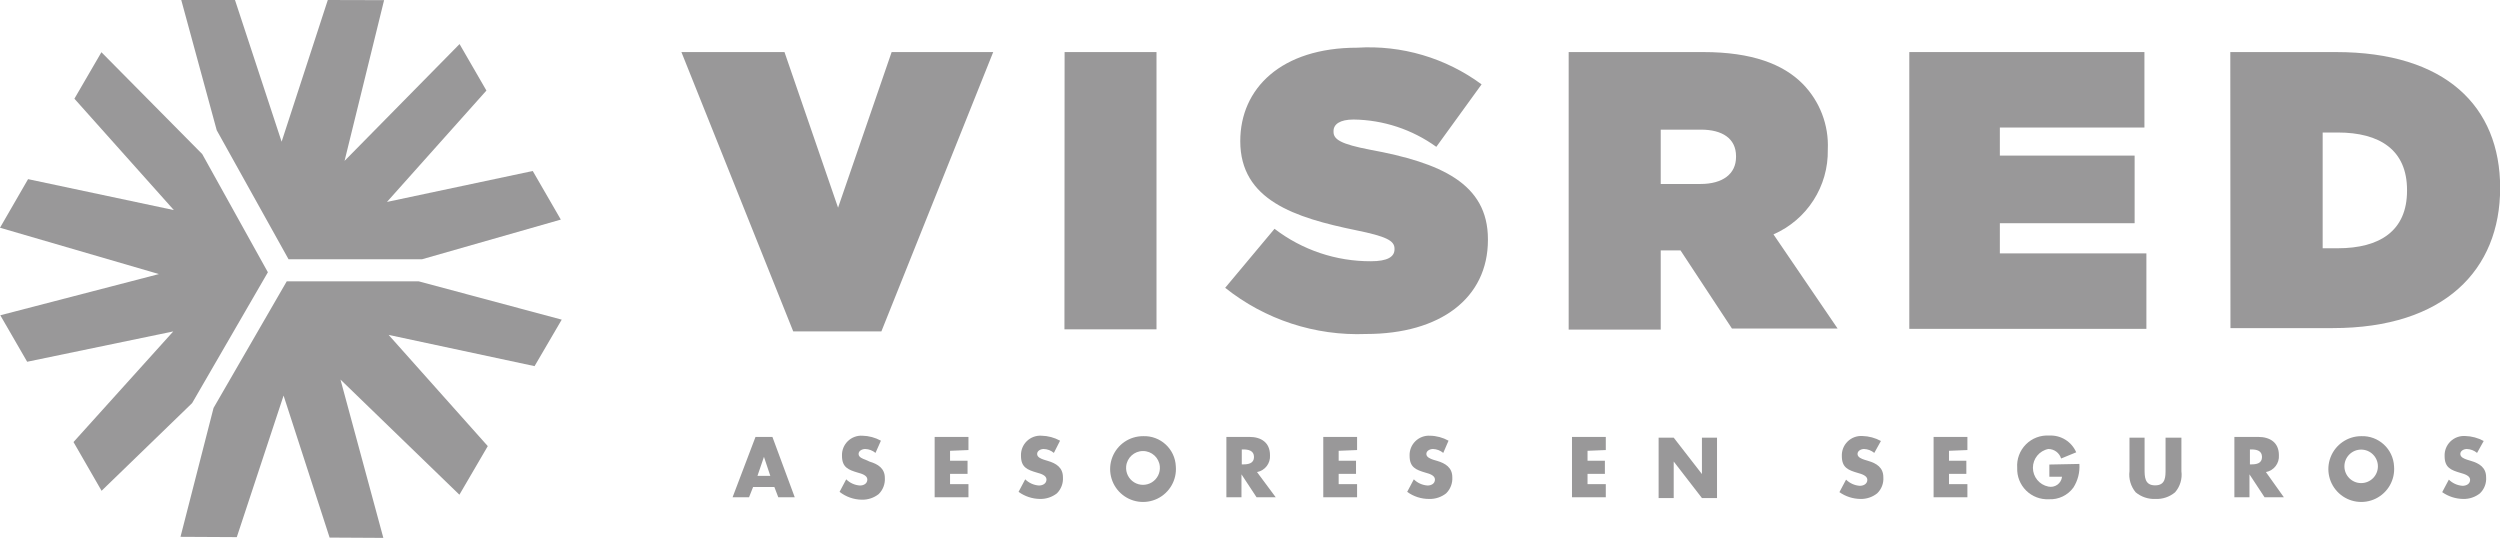
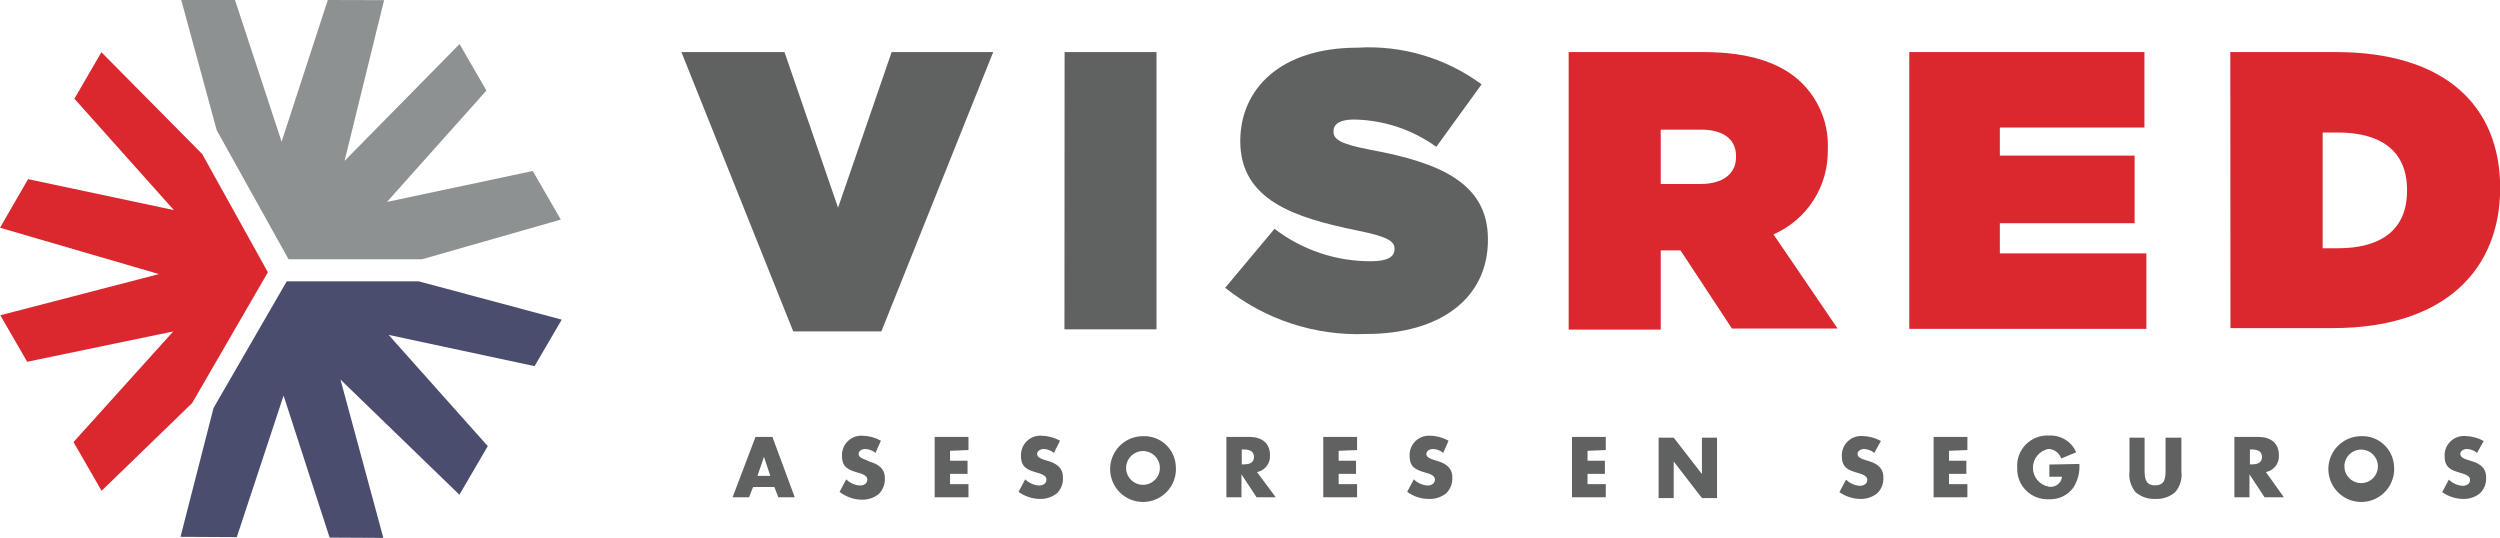
<svg xmlns="http://www.w3.org/2000/svg" id="Layer_1" data-name="Layer 1" viewBox="0 0 165.65 35.64">
  <defs>
-     <style>.cls-1{fill:#999899;}</style>
+     <style>
+     .cls-1{fill:#999899;}
+ 	.st0{fill:#606161;}
+ 	.st1{fill:#DA282E;}
+ 	.st2{fill:#44688D;}
+ 	.st3{fill:none;}
+ 	.st4{fill:#8D9191;}
+ 	.st5{fill:#4A4D6E;}
+ </style>
  </defs>
-   <path class="cls-1" d="M49.52,6.86h6.83L59.9,17.17,63.45,6.86h6.73L62.77,25.37H56.93Z" transform="translate(-4.37 -3.41)" />
-   <path class="cls-1" d="M74.91,6.86H81V25.23h-6.1Z" transform="translate(-4.37 -3.41)" />
-   <path class="cls-1" d="M85.55,22.48l3.27-3.91a10.42,10.42,0,0,0,6.39,2.15c1.09,0,1.56-.29,1.56-.79v-.05c0-.53-.57-.81-2.53-1.21-4.09-.84-7.69-2-7.69-5.91v0c0-3.49,2.71-6.19,7.75-6.19A12.57,12.57,0,0,1,102.54,9l-3,4.14a9.57,9.57,0,0,0-5.48-1.81c-.92,0-1.33.32-1.33.76v.06c0,.5.49.81,2.42,1.18,4.67.86,7.81,2.23,7.81,5.93v.05c0,3.86-3.16,6.23-8.07,6.23A14.08,14.08,0,0,1,85.55,22.48Z" transform="translate(-4.37 -3.41)" />
-   <path class="cls-1" d="M108.31,6.86h8.92c3.24,0,5.3.81,6.58,2.1a5.82,5.82,0,0,1,1.67,4.36v0a6,6,0,0,1-3.6,5.62l4.25,6.24h-7L115.72,20h-1.31v5.25h-6.1Zm8.74,8.74c1.46,0,2.35-.66,2.35-1.79v-.05c0-1.18-.92-1.76-2.32-1.76h-2.67v3.6Z" transform="translate(-4.37 -3.41)" />
-   <path class="cls-1" d="M130.88,6.86h15.58v5h-9.58v1.86h8.93V18.2h-8.93v2h9.71v5H130.88Z" transform="translate(-4.37 -3.41)" />
-   <path class="cls-1" d="M152.15,6.86h7c7.25,0,10.88,3.59,10.88,9v0c0,5.44-3.7,9.29-11.09,9.29h-6.78Zm7.12,13c2.79,0,4.59-1.16,4.59-3.81V16c0-2.65-1.8-3.81-4.59-3.81h-1v7.67Z" transform="translate(-4.37 -3.41)" />
-   <path class="cls-1" d="M54.27,35.68l-.27.68H52.91l1.52-4h1.12l1.48,4H55.94l-.26-.68Zm.72-2h0l-.43,1.26h.85Z" transform="translate(-4.37 -3.41)" />
-   <path class="cls-1" d="M62.38,33.42a1.12,1.12,0,0,0-.68-.26c-.19,0-.44.11-.44.33s.28.32.45.38L62,34c.54.16,1,.44,1,1.08a1.38,1.38,0,0,1-.41,1.07,1.74,1.74,0,0,1-1.12.37A2.44,2.44,0,0,1,60,36l.44-.83a1.42,1.42,0,0,0,.91.41c.24,0,.49-.12.49-.4s-.4-.39-.62-.45c-.64-.19-1.06-.35-1.06-1.12a1.28,1.28,0,0,1,1.35-1.33,2.66,2.66,0,0,1,1.23.33Z" transform="translate(-4.37 -3.41)" />
-   <path class="cls-1" d="M67.32,33.28v.66h1.16v.87H67.32v.68h1.22v.87H66.3v-4h2.24v.87Z" transform="translate(-4.37 -3.41)" />
-   <path class="cls-1" d="M74.2,33.42a1.08,1.08,0,0,0-.68-.26c-.18,0-.43.11-.43.33s.27.32.45.38l.26.08c.55.16,1,.44,1,1.08a1.37,1.37,0,0,1-.4,1.07,1.76,1.76,0,0,1-1.12.37A2.47,2.47,0,0,1,71.86,36l.44-.83a1.44,1.44,0,0,0,.91.41c.24,0,.5-.12.5-.4s-.4-.39-.62-.45c-.65-.19-1.07-.35-1.07-1.12a1.28,1.28,0,0,1,1.36-1.33,2.66,2.66,0,0,1,1.23.33Z" transform="translate(-4.37 -3.41)" />
-   <path class="cls-1" d="M82.28,34.31a2.18,2.18,0,1,1-2.17-2A2.09,2.09,0,0,1,82.28,34.31Zm-3.29,0a1.12,1.12,0,1,0,2.23,0,1.12,1.12,0,0,0-2.23,0Z" transform="translate(-4.37 -3.41)" />
-   <path class="cls-1" d="M88.9,36.36H87.63l-1-1.52h0v1.52h-1v-4h1.53c.77,0,1.36.37,1.36,1.21a1.06,1.06,0,0,1-.86,1.12Zm-2.25-2.18h.1c.33,0,.71-.06.71-.49s-.38-.5-.71-.5h-.1Z" transform="translate(-4.37 -3.41)" />
-   <path class="cls-1" d="M93.07,33.28v.66h1.15v.87H93.07v.68h1.22v.87H92.05v-4h2.24v.87Z" transform="translate(-4.37 -3.41)" />
-   <path class="cls-1" d="M100,33.42a1.12,1.12,0,0,0-.68-.26c-.19,0-.44.11-.44.33s.28.32.45.38l.27.08c.54.16,1,.44,1,1.08a1.38,1.38,0,0,1-.41,1.07,1.74,1.74,0,0,1-1.12.37A2.44,2.44,0,0,1,97.61,36l.44-.83a1.42,1.42,0,0,0,.91.41c.24,0,.49-.12.49-.4s-.4-.39-.62-.45c-.64-.19-1.06-.35-1.06-1.12a1.28,1.28,0,0,1,1.35-1.33,2.63,2.63,0,0,1,1.23.33Z" transform="translate(-4.37 -3.41)" />
-   <path class="cls-1" d="M109.56,33.28v.66h1.15v.87h-1.15v.68h1.21v.87h-2.24v-4h2.24v.87Z" transform="translate(-4.37 -3.41)" />
-   <path class="cls-1" d="M114.27,32.41h1l1.87,2.41h0V32.41h1v4h-1l-1.87-2.42h0v2.42h-1Z" transform="translate(-4.37 -3.41)" />
-   <path class="cls-1" d="M128.56,33.42a1.12,1.12,0,0,0-.68-.26c-.18,0-.43.11-.43.33s.27.32.45.38l.26.08c.55.16,1,.44,1,1.08a1.34,1.34,0,0,1-.41,1.07,1.71,1.71,0,0,1-1.11.37,2.47,2.47,0,0,1-1.39-.45l.44-.83a1.44,1.44,0,0,0,.91.41c.24,0,.5-.12.5-.4s-.41-.39-.62-.45c-.65-.19-1.07-.35-1.07-1.12a1.28,1.28,0,0,1,1.36-1.33,2.69,2.69,0,0,1,1.23.33Z" transform="translate(-4.37 -3.41)" />
-   <path class="cls-1" d="M133.51,33.28v.66h1.15v.87h-1.15v.68h1.22v.87h-2.24v-4h2.24v.87Z" transform="translate(-4.37 -3.41)" />
-   <path class="cls-1" d="M142.15,34.15a2.57,2.57,0,0,1-.4,1.57,1.89,1.89,0,0,1-1.62.77,2,2,0,0,1-2.1-2.08,2,2,0,0,1,2.13-2.14,1.84,1.84,0,0,1,1.78,1.11l-1,.41a.89.89,0,0,0-.85-.63,1.27,1.27,0,0,0,0,2.49A.75.75,0,0,0,141,35h-.84v-.81Z" transform="translate(-4.37 -3.41)" />
-   <path class="cls-1" d="M148.91,32.41v2.22a1.78,1.78,0,0,1-.42,1.4,1.89,1.89,0,0,1-1.3.44,1.91,1.91,0,0,1-1.31-.44,1.82,1.82,0,0,1-.41-1.4V32.41h1v2.08c0,.51,0,1.08.7,1.08s.69-.57.69-1.08V32.41Z" transform="translate(-4.37 -3.41)" />
-   <path class="cls-1" d="M155.7,36.36h-1.28l-1-1.52h0v1.52h-1v-4H154c.78,0,1.37.37,1.37,1.21a1.06,1.06,0,0,1-.86,1.12Zm-2.25-2.18h.09c.34,0,.71-.06.71-.49s-.37-.5-.71-.5h-.09Z" transform="translate(-4.37 -3.41)" />
-   <path class="cls-1" d="M163,34.31a2.18,2.18,0,1,1-2.18-2A2.1,2.1,0,0,1,163,34.31Zm-3.29,0a1.11,1.11,0,1,0,2.22,0,1.11,1.11,0,0,0-2.22,0Z" transform="translate(-4.37 -3.41)" />
-   <path class="cls-1" d="M168.5,33.42a1.12,1.12,0,0,0-.68-.26c-.18,0-.43.11-.43.33s.27.32.45.38l.26.08c.55.16,1,.44,1,1.08a1.34,1.34,0,0,1-.41,1.07,1.71,1.71,0,0,1-1.11.37,2.47,2.47,0,0,1-1.39-.45l.44-.83a1.44,1.44,0,0,0,.91.41c.24,0,.5-.12.5-.4s-.41-.39-.62-.45c-.65-.19-1.07-.35-1.07-1.12a1.28,1.28,0,0,1,1.36-1.33,2.69,2.69,0,0,1,1.23.33Z" transform="translate(-4.37 -3.41)" />
+   <path class="st0" d="M49.52,6.86h6.83L59.9,17.17,63.45,6.86h6.73L62.77,25.37H56.93Z" transform="translate(-4.37 -3.41)" />
+   <path class="st0" d="M74.91,6.86H81V25.23h-6.1Z" transform="translate(-4.37 -3.41)" />
+   <path class="st0" d="M85.55,22.48l3.27-3.91a10.42,10.42,0,0,0,6.39,2.15c1.09,0,1.56-.29,1.56-.79v-.05c0-.53-.57-.81-2.53-1.21-4.09-.84-7.69-2-7.69-5.91v0c0-3.49,2.71-6.19,7.75-6.19A12.57,12.57,0,0,1,102.54,9l-3,4.14a9.57,9.57,0,0,0-5.48-1.81c-.92,0-1.33.32-1.33.76v.06c0,.5.49.81,2.42,1.18,4.67.86,7.81,2.23,7.81,5.93v.05c0,3.86-3.16,6.23-8.07,6.23A14.08,14.08,0,0,1,85.55,22.48Z" transform="translate(-4.37 -3.41)" />
+   <path class="st1" d="M108.31,6.86h8.92c3.24,0,5.3.81,6.58,2.1a5.82,5.82,0,0,1,1.67,4.36v0a6,6,0,0,1-3.6,5.62l4.25,6.24h-7L115.72,20h-1.31v5.25h-6.1Zm8.74,8.74c1.46,0,2.35-.66,2.35-1.79v-.05c0-1.18-.92-1.76-2.32-1.76h-2.67v3.6Z" transform="translate(-4.37 -3.41)" />
+   <path class="st1" d="M130.88,6.86h15.58v5h-9.58v1.86h8.93V18.2h-8.93v2h9.71v5H130.88Z" transform="translate(-4.37 -3.41)" />
+   <path class="st1" d="M152.15,6.86h7c7.25,0,10.88,3.59,10.88,9v0c0,5.44-3.7,9.29-11.09,9.29h-6.78Zm7.12,13c2.79,0,4.59-1.16,4.59-3.81V16c0-2.65-1.8-3.81-4.59-3.81h-1v7.67Z" transform="translate(-4.37 -3.41)" />
+   <path class="st0" d="M54.27,35.68l-.27.68H52.91l1.52-4h1.12l1.48,4H55.94l-.26-.68Zm.72-2h0l-.43,1.26h.85Z" transform="translate(-4.37 -3.41)" />
+   <path class="st0" d="M62.38,33.42a1.12,1.12,0,0,0-.68-.26c-.19,0-.44.11-.44.33s.28.32.45.38L62,34c.54.16,1,.44,1,1.08a1.38,1.38,0,0,1-.41,1.07,1.74,1.74,0,0,1-1.12.37A2.44,2.44,0,0,1,60,36l.44-.83a1.42,1.42,0,0,0,.91.41c.24,0,.49-.12.49-.4s-.4-.39-.62-.45c-.64-.19-1.06-.35-1.06-1.12a1.28,1.28,0,0,1,1.35-1.33,2.66,2.66,0,0,1,1.23.33Z" transform="translate(-4.37 -3.41)" />
+   <path class="st0" d="M67.32,33.28v.66h1.16v.87H67.32v.68h1.22v.87H66.3v-4h2.24v.87Z" transform="translate(-4.37 -3.41)" />
+   <path class="st0" d="M74.2,33.42a1.08,1.08,0,0,0-.68-.26c-.18,0-.43.11-.43.33s.27.32.45.38l.26.08c.55.16,1,.44,1,1.08a1.37,1.37,0,0,1-.4,1.07,1.76,1.76,0,0,1-1.12.37A2.47,2.47,0,0,1,71.86,36l.44-.83a1.44,1.44,0,0,0,.91.41c.24,0,.5-.12.5-.4s-.4-.39-.62-.45c-.65-.19-1.07-.35-1.07-1.12a1.28,1.28,0,0,1,1.36-1.33,2.66,2.66,0,0,1,1.23.33Z" transform="translate(-4.37 -3.41)" />
+   <path class="st0" d="M82.28,34.31a2.18,2.18,0,1,1-2.17-2A2.09,2.09,0,0,1,82.28,34.31Zm-3.29,0a1.12,1.12,0,1,0,2.23,0,1.12,1.12,0,0,0-2.23,0Z" transform="translate(-4.37 -3.41)" />
+   <path class="st0" d="M88.9,36.36H87.63l-1-1.52h0v1.52h-1v-4h1.53c.77,0,1.36.37,1.36,1.21a1.06,1.06,0,0,1-.86,1.12Zm-2.25-2.18h.1c.33,0,.71-.06.71-.49s-.38-.5-.71-.5h-.1Z" transform="translate(-4.37 -3.41)" />
+   <path class="st0" d="M93.07,33.28v.66h1.15v.87H93.07v.68h1.22v.87H92.05v-4h2.24v.87Z" transform="translate(-4.37 -3.41)" />
+   <path class="st0" d="M100,33.42a1.12,1.12,0,0,0-.68-.26c-.19,0-.44.11-.44.33s.28.32.45.38l.27.08c.54.16,1,.44,1,1.08a1.38,1.38,0,0,1-.41,1.07,1.74,1.74,0,0,1-1.12.37A2.44,2.44,0,0,1,97.61,36l.44-.83a1.42,1.42,0,0,0,.91.41c.24,0,.49-.12.49-.4s-.4-.39-.62-.45c-.64-.19-1.06-.35-1.06-1.12a1.28,1.28,0,0,1,1.35-1.33,2.63,2.63,0,0,1,1.23.33Z" transform="translate(-4.37 -3.41)" />
+   <path class="st0" d="M109.56,33.28v.66h1.15v.87h-1.15v.68h1.21v.87h-2.24v-4h2.24v.87Z" transform="translate(-4.37 -3.41)" />
+   <path class="st0" d="M114.27,32.41h1l1.87,2.41h0V32.41h1v4h-1l-1.87-2.42h0v2.42h-1Z" transform="translate(-4.37 -3.41)" />
+   <path class="st0" d="M128.56,33.42a1.12,1.12,0,0,0-.68-.26c-.18,0-.43.11-.43.33s.27.32.45.38l.26.08c.55.16,1,.44,1,1.08a1.34,1.34,0,0,1-.41,1.07,1.71,1.71,0,0,1-1.11.37,2.47,2.47,0,0,1-1.39-.45l.44-.83a1.44,1.44,0,0,0,.91.41c.24,0,.5-.12.5-.4s-.41-.39-.62-.45c-.65-.19-1.07-.35-1.07-1.12a1.28,1.28,0,0,1,1.36-1.33,2.69,2.69,0,0,1,1.23.33Z" transform="translate(-4.37 -3.41)" />
+   <path class="st0" d="M133.51,33.28v.66h1.15v.87h-1.15v.68h1.22v.87h-2.24v-4h2.24v.87Z" transform="translate(-4.37 -3.41)" />
+   <path class="st0" d="M142.15,34.15a2.57,2.57,0,0,1-.4,1.57,1.89,1.89,0,0,1-1.62.77,2,2,0,0,1-2.1-2.08,2,2,0,0,1,2.13-2.14,1.84,1.84,0,0,1,1.78,1.11l-1,.41a.89.89,0,0,0-.85-.63,1.27,1.27,0,0,0,0,2.49A.75.75,0,0,0,141,35h-.84v-.81Z" transform="translate(-4.37 -3.41)" />
+   <path class="st0" d="M148.91,32.41v2.22a1.78,1.78,0,0,1-.42,1.4,1.89,1.89,0,0,1-1.3.44,1.91,1.91,0,0,1-1.31-.44,1.82,1.82,0,0,1-.41-1.4V32.41h1v2.08c0,.51,0,1.08.7,1.08s.69-.57.69-1.08V32.41Z" transform="translate(-4.37 -3.41)" />
+   <path class="st0" d="M155.7,36.36h-1.28l-1-1.52h0v1.52h-1v-4H154c.78,0,1.37.37,1.37,1.21a1.06,1.06,0,0,1-.86,1.12Zm-2.25-2.18h.09c.34,0,.71-.06.71-.49s-.37-.5-.71-.5h-.09Z" transform="translate(-4.37 -3.41)" />
+   <path class="st0" d="M163,34.31a2.18,2.18,0,1,1-2.18-2A2.1,2.1,0,0,1,163,34.31Zm-3.29,0a1.11,1.11,0,1,0,2.22,0,1.11,1.11,0,0,0-2.22,0Z" transform="translate(-4.37 -3.41)" />
+   <path class="st0" d="M168.5,33.42a1.12,1.12,0,0,0-.68-.26c-.18,0-.43.11-.43.33s.27.32.45.38l.26.08c.55.16,1,.44,1,1.08a1.34,1.34,0,0,1-.41,1.07,1.71,1.71,0,0,1-1.11.37,2.47,2.47,0,0,1-1.39-.45l.44-.83a1.44,1.44,0,0,0,.91.41c.24,0,.5-.12.5-.4s-.41-.39-.62-.45c-.65-.19-1.07-.35-1.07-1.12a1.28,1.28,0,0,1,1.36-1.33,2.69,2.69,0,0,1,1.23.33Z" transform="translate(-4.37 -3.41)" />
  <path class="cls-1" d="M11.51,40" transform="translate(-4.37 -3.41)" />
  <line class="cls-1" x1="14.98" y1="25.34" x2="19.38" y2="17.73" />
-   <polygon class="cls-1" points="17.75 18.04 13.4 10.21 6.72 3.46 4.93 6.54 11.52 13.92 1.86 11.87 0 15.09 10.53 18.16 0.02 20.89 1.8 23.97 11.48 21.96 4.87 29.29 6.73 32.52 12.73 26.71 17.75 18.04" />
-   <polygon class="cls-1" points="27.96 17.18 37.16 14.55 35.3 11.33 25.64 13.38 32.23 6 30.45 2.92 22.83 10.66 25.45 0.01 21.72 0 18.66 9.39 15.57 0 12.01 0 14.36 8.63 19.12 17.18 27.96 17.18" />
-   <polygon class="cls-1" points="37.22 21.18 27.74 18.64 19 18.64 14.15 27.03 11.96 35.57 15.69 35.59 18.79 26.21 21.84 35.62 25.4 35.64 22.56 25.15 30.44 32.78 32.32 29.56 25.75 22.19 35.42 24.26 37.22 21.18" />
+   <polygon class="st1" points="17.75 18.04 13.4 10.21 6.72 3.46 4.93 6.54 11.52 13.92 1.86 11.87 0 15.09 10.53 18.16 0.02 20.89 1.8 23.97 11.48 21.96 4.87 29.29 6.73 32.52 12.73 26.71 17.75 18.04" />
+   <polygon class="st4" points="27.96 17.18 37.16 14.55 35.3 11.33 25.64 13.38 32.23 6 30.45 2.92 22.83 10.66 25.45 0.01 21.72 0 18.66 9.39 15.57 0 12.01 0 14.36 8.63 19.12 17.18 27.96 17.18" />
+   <polygon class="st5" points="37.22 21.18 27.74 18.64 19 18.64 14.15 27.03 11.96 35.57 15.69 35.59 18.79 26.21 21.84 35.62 25.4 35.64 22.56 25.15 30.44 32.78 32.32 29.56 25.75 22.19 35.42 24.26 37.22 21.18" />
</svg>
